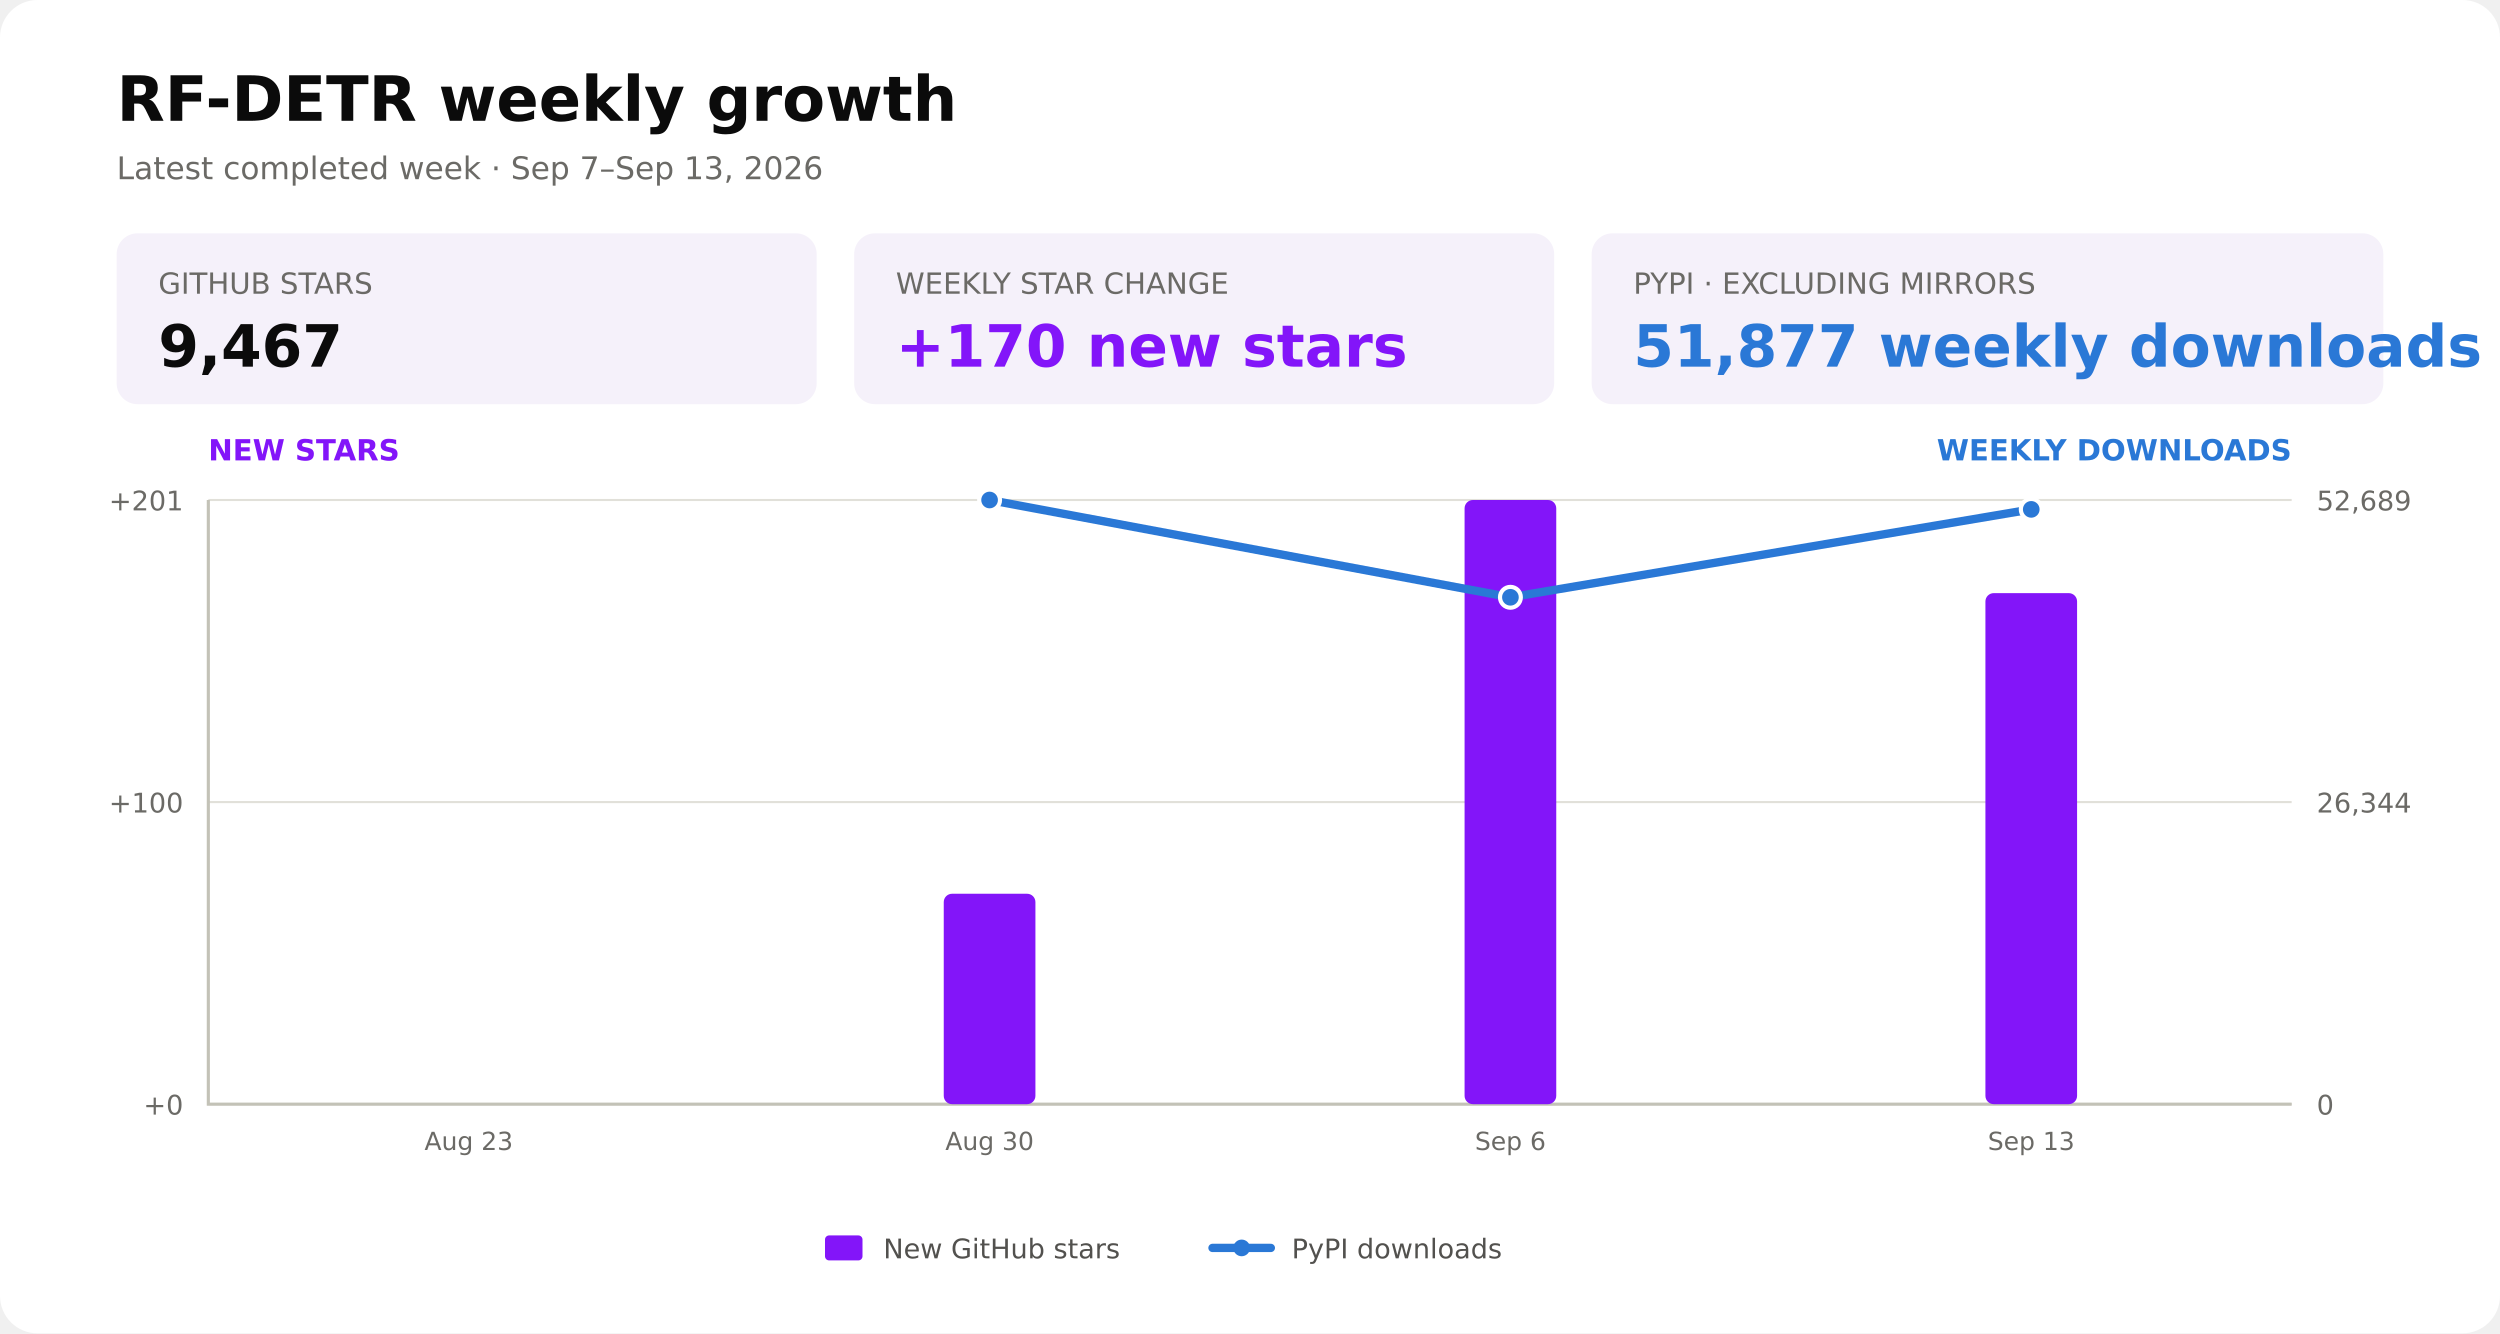
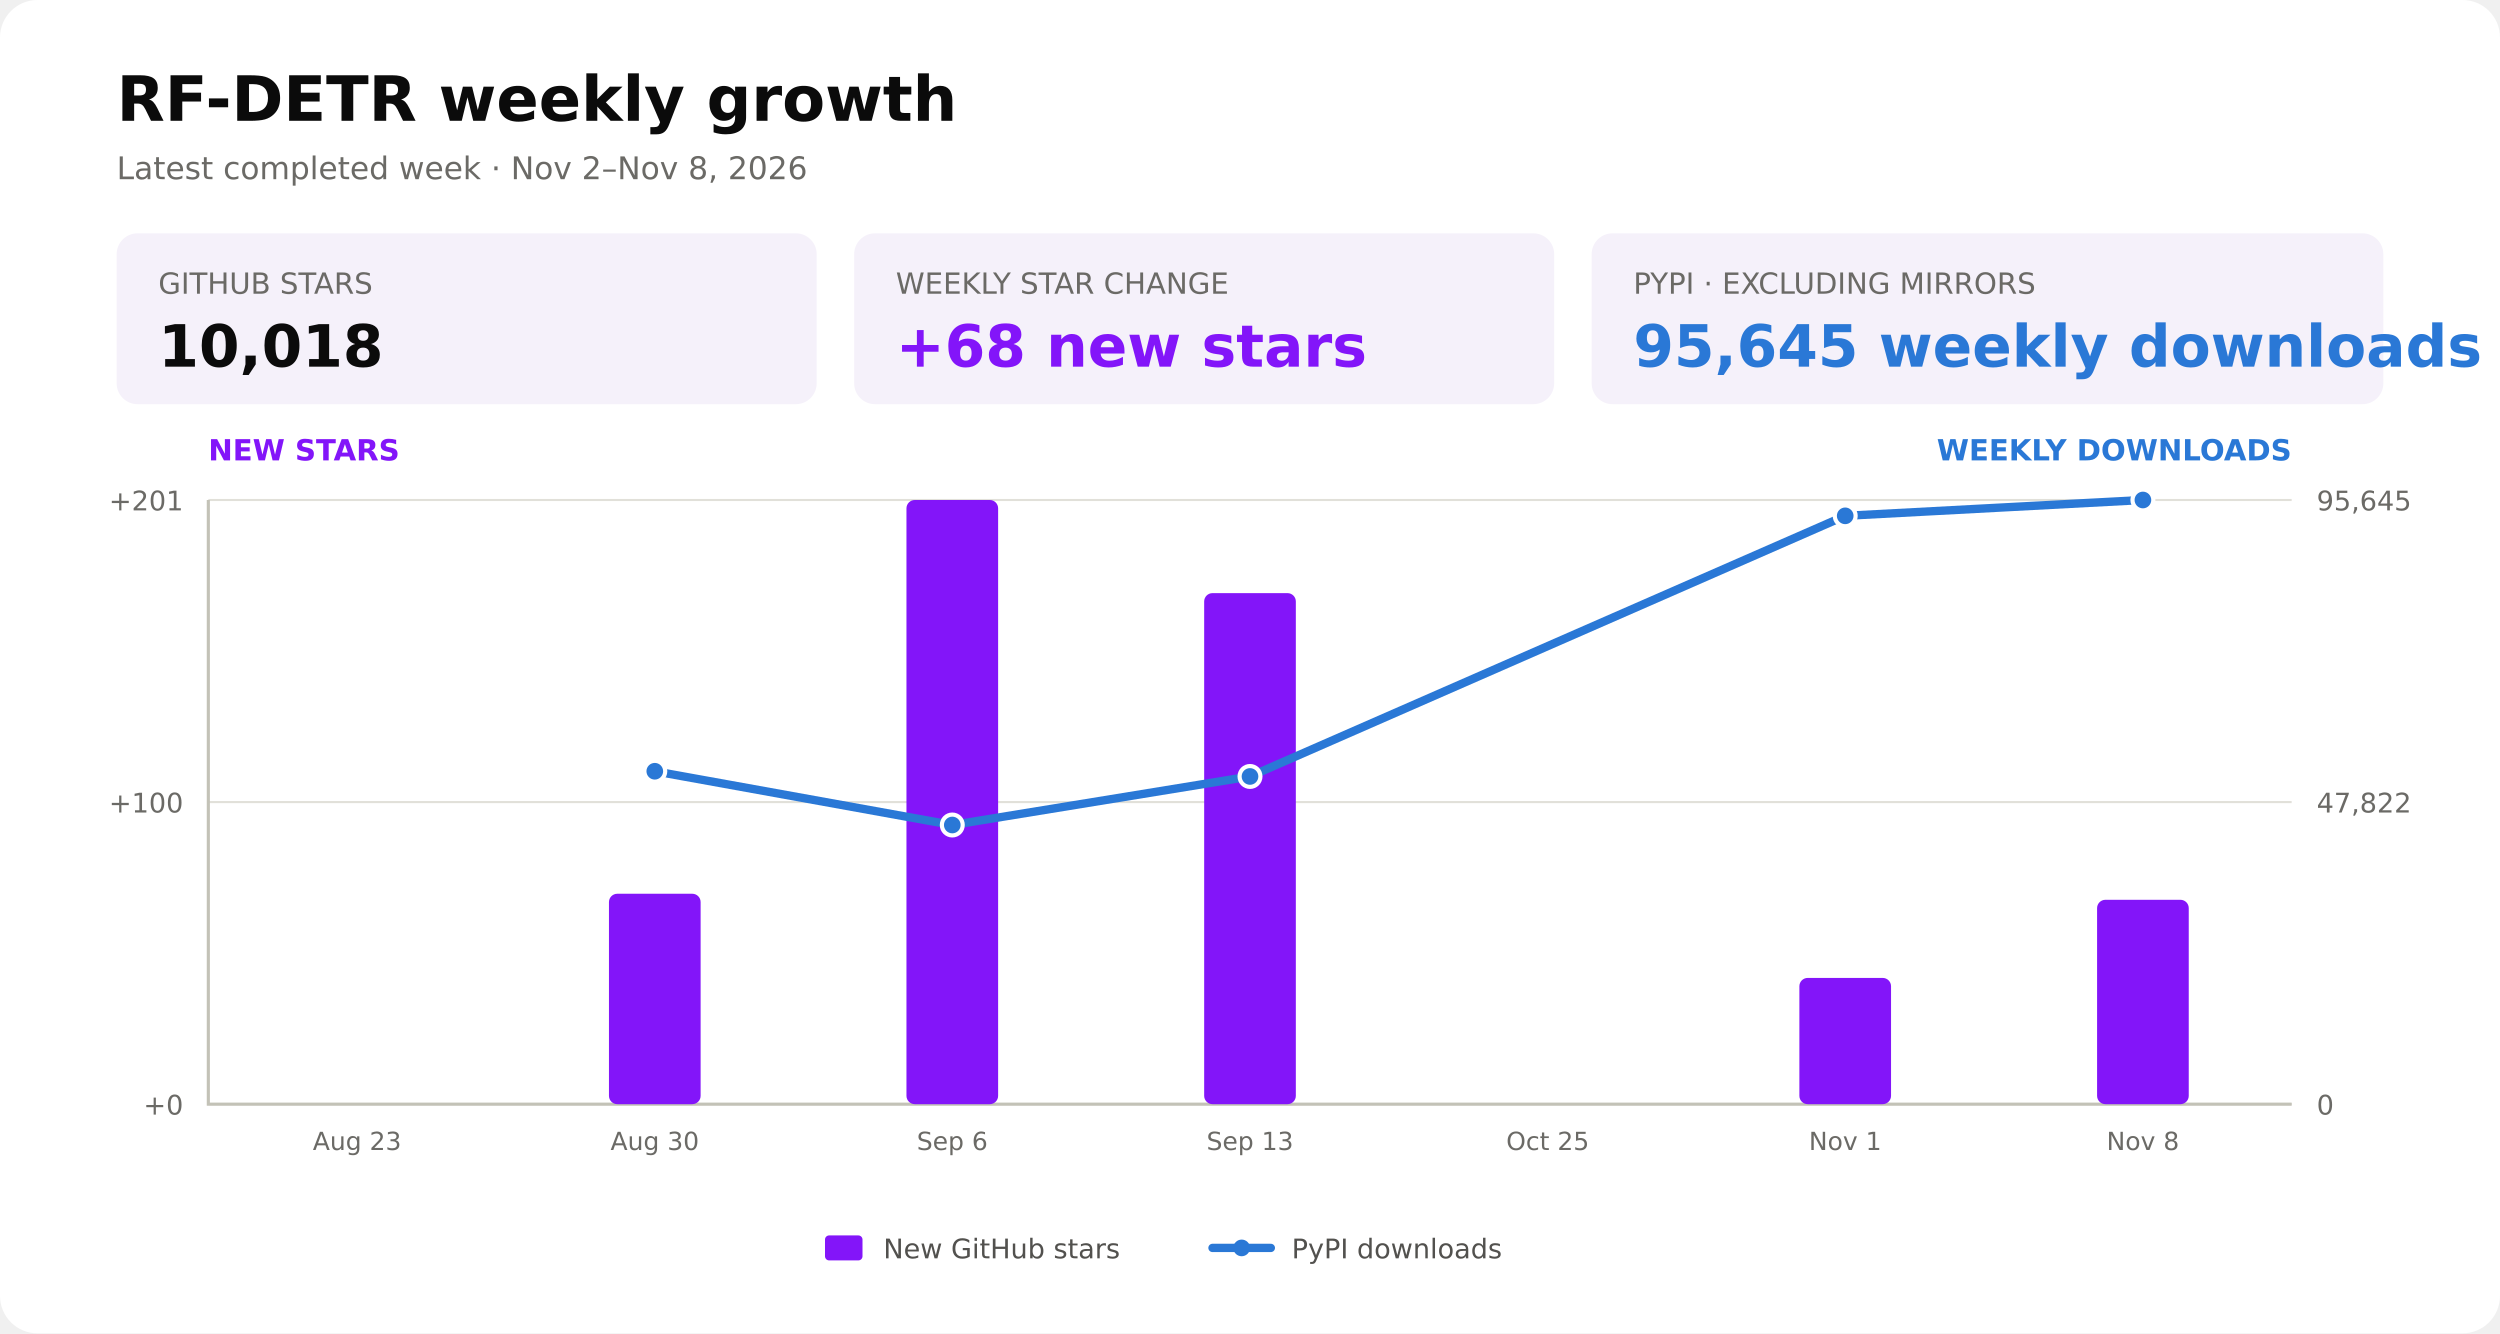
<svg xmlns="http://www.w3.org/2000/svg" width="1200" height="640" viewBox="0 0 1200 640" role="img" aria-labelledby="title description">
  <rect width="1200" height="640" rx="18" fill="#ffffff" />
  <text x="56" y="58" fill="#0b0b0b" font-family="DejaVu Sans, Arial, sans-serif" font-size="30" font-weight="700">RF-DETR weekly growth</text>
-   <text x="56" y="86" fill="#6b6a66" font-family="DejaVu Sans, Arial, sans-serif" font-size="15">Latest completed week · Sep 7–Sep 13, 2026</text>
+   <text x="56" y="86" fill="#6b6a66" font-family="DejaVu Sans, Arial, sans-serif" font-size="15">Latest completed week · Nov 2–Nov 8, 2026</text>
  <g font-family="DejaVu Sans, Arial, sans-serif">
    <rect x="56" y="112" width="336" height="82" rx="10" fill="#f5f1fa" />
    <text x="76" y="141" fill="#6b6a66" font-size="14">GITHUB STARS</text>
-     <text x="76" y="176" fill="#0b0b0b" font-size="28" font-weight="700">9,467</text>
+     <text x="76" y="176" fill="#0b0b0b" font-size="28" font-weight="700">10,018</text>
    <rect x="410" y="112" width="336" height="82" rx="10" fill="#f5f1fa" />
    <text x="430" y="141" fill="#6b6a66" font-size="14">WEEKLY STAR CHANGE</text>
-     <text x="430" y="176" fill="#8315f9" font-size="28" font-weight="700">+170 new stars</text>
+     <text x="430" y="176" fill="#8315f9" font-size="28" font-weight="700">+68 new stars</text>
    <rect x="764" y="112" width="380" height="82" rx="10" fill="#f5f1fa" />
    <text x="784" y="141" fill="#6b6a66" font-size="14">PYPI · EXCLUDING MIRRORS</text>
-     <text x="784" y="176" fill="#2a78d6" font-size="28" font-weight="700">51,877 weekly downloads</text>
+     <text x="784" y="176" fill="#2a78d6" font-size="28" font-weight="700">95,645 weekly downloads</text>
  </g>
  <g aria-hidden="true" fill="none" stroke="#e1e0d9" stroke-width="1">
    <path d="M100 530.0H1100" />
    <path d="M100 385.0H1100" />
    <path d="M100 240.0H1100" />
  </g>
  <path d="M100 240V530H1100" fill="none" stroke="#c3c2b7" stroke-width="1.5" />
  <g fill="#6b6a66" font-family="DejaVu Sans, Arial, sans-serif" font-size="13">
    <text x="88" y="535.0" text-anchor="end">+0</text>
    <text x="1112" y="535.0" text-anchor="start">0</text>
    <text x="88" y="390.0" text-anchor="end">+100</text>
-     <text x="1112" y="390.0" text-anchor="start">26,344</text>
+     <text x="1112" y="390.0" text-anchor="start">47,822</text>
    <text x="88" y="245.0" text-anchor="end">+201</text>
-     <text x="1112" y="245.0" text-anchor="start">52,689</text>
+     <text x="1112" y="245.0" text-anchor="start">95,645</text>
    <text x="100" y="221" fill="#8315f9" font-size="14" font-weight="700">NEW STARS</text>
    <text x="1100" y="221" fill="#2a78d6" font-size="14" font-weight="700" text-anchor="end">WEEKLY DOWNLOADS</text>
  </g>
  <g id="weekly-stars-bars">
-     <rect x="453.0" y="429.0" width="44.0" height="101.0" rx="4" fill="#8315f9" />
-     <rect x="703.0" y="240.0" width="44.0" height="290.0" rx="4" fill="#8315f9" />
-     <rect x="953.0" y="284.7" width="44.0" height="245.3" rx="4" fill="#8315f9" />
+     <rect x="292.3" y="429.0" width="44.0" height="101.0" rx="4" fill="#8315f9" />
+     <rect x="435.1" y="240.0" width="44.0" height="290.0" rx="4" fill="#8315f9" />
+     <rect x="578.0" y="284.7" width="44.0" height="245.3" rx="4" fill="#8315f9" />
+     <rect x="863.7" y="469.4" width="44.0" height="60.6" rx="4" fill="#8315f9" />
+     <rect x="1006.6" y="431.9" width="44.0" height="98.1" rx="4" fill="#8315f9" />
  </g>
  <g id="weekly-downloads-line">
-     <polyline points="475.0,240.0 725.0,286.7 975.0,244.5" fill="none" stroke="#2a78d6" stroke-width="4" stroke-linecap="round" stroke-linejoin="round" />
-     <circle cx="475.0" cy="240.0" r="5" fill="#2a78d6" stroke="#ffffff" stroke-width="2" />
-     <circle cx="725.0" cy="286.7" r="5" fill="#2a78d6" stroke="#ffffff" stroke-width="2" />
-     <circle cx="975.0" cy="244.5" r="5" fill="#2a78d6" stroke="#ffffff" stroke-width="2" />
+     <polyline points="314.3,370.2 457.1,396.0 600.0,372.7 885.7,247.6 1028.6,240.0" fill="none" stroke="#2a78d6" stroke-width="4" stroke-linecap="round" stroke-linejoin="round" />
+     <circle cx="314.3" cy="370.2" r="5" fill="#2a78d6" stroke="#ffffff" stroke-width="2" />
+     <circle cx="457.1" cy="396.0" r="5" fill="#2a78d6" stroke="#ffffff" stroke-width="2" />
+     <circle cx="600.0" cy="372.7" r="5" fill="#2a78d6" stroke="#ffffff" stroke-width="2" />
+     <circle cx="885.7" cy="247.6" r="5" fill="#2a78d6" stroke="#ffffff" stroke-width="2" />
+     <circle cx="1028.6" cy="240.0" r="5" fill="#2a78d6" stroke="#ffffff" stroke-width="2" />
  </g>
  <g fill="#6b6a66" font-family="DejaVu Sans, Arial, sans-serif" font-size="12" text-anchor="middle">
-     <text x="225.0" y="552">Aug 23</text>
-     <text x="475.0" y="552">Aug 30</text>
-     <text x="725.0" y="552">Sep 6</text>
-     <text x="975.0" y="552">Sep 13</text>
+     <text x="171.4" y="552">Aug 23</text>
+     <text x="314.3" y="552">Aug 30</text>
+     <text x="457.1" y="552">Sep 6</text>
+     <text x="600.0" y="552">Sep 13</text>
+     <text x="742.9" y="552">Oct 25</text>
+     <text x="885.7" y="552">Nov 1</text>
+     <text x="1028.6" y="552">Nov 8</text>
  </g>
  <g font-family="DejaVu Sans, Arial, sans-serif" font-size="13" fill="#52514e">
    <rect x="396" y="593" width="18" height="12" rx="2" fill="#8315f9" />
    <text x="424" y="604">New GitHub stars</text>
    <path d="M582 599H610" fill="none" stroke="#2a78d6" stroke-width="4" stroke-linecap="round" />
    <circle cx="596" cy="599" r="4" fill="#2a78d6" />
    <text x="620" y="604">PyPI downloads</text>
  </g>
</svg>
